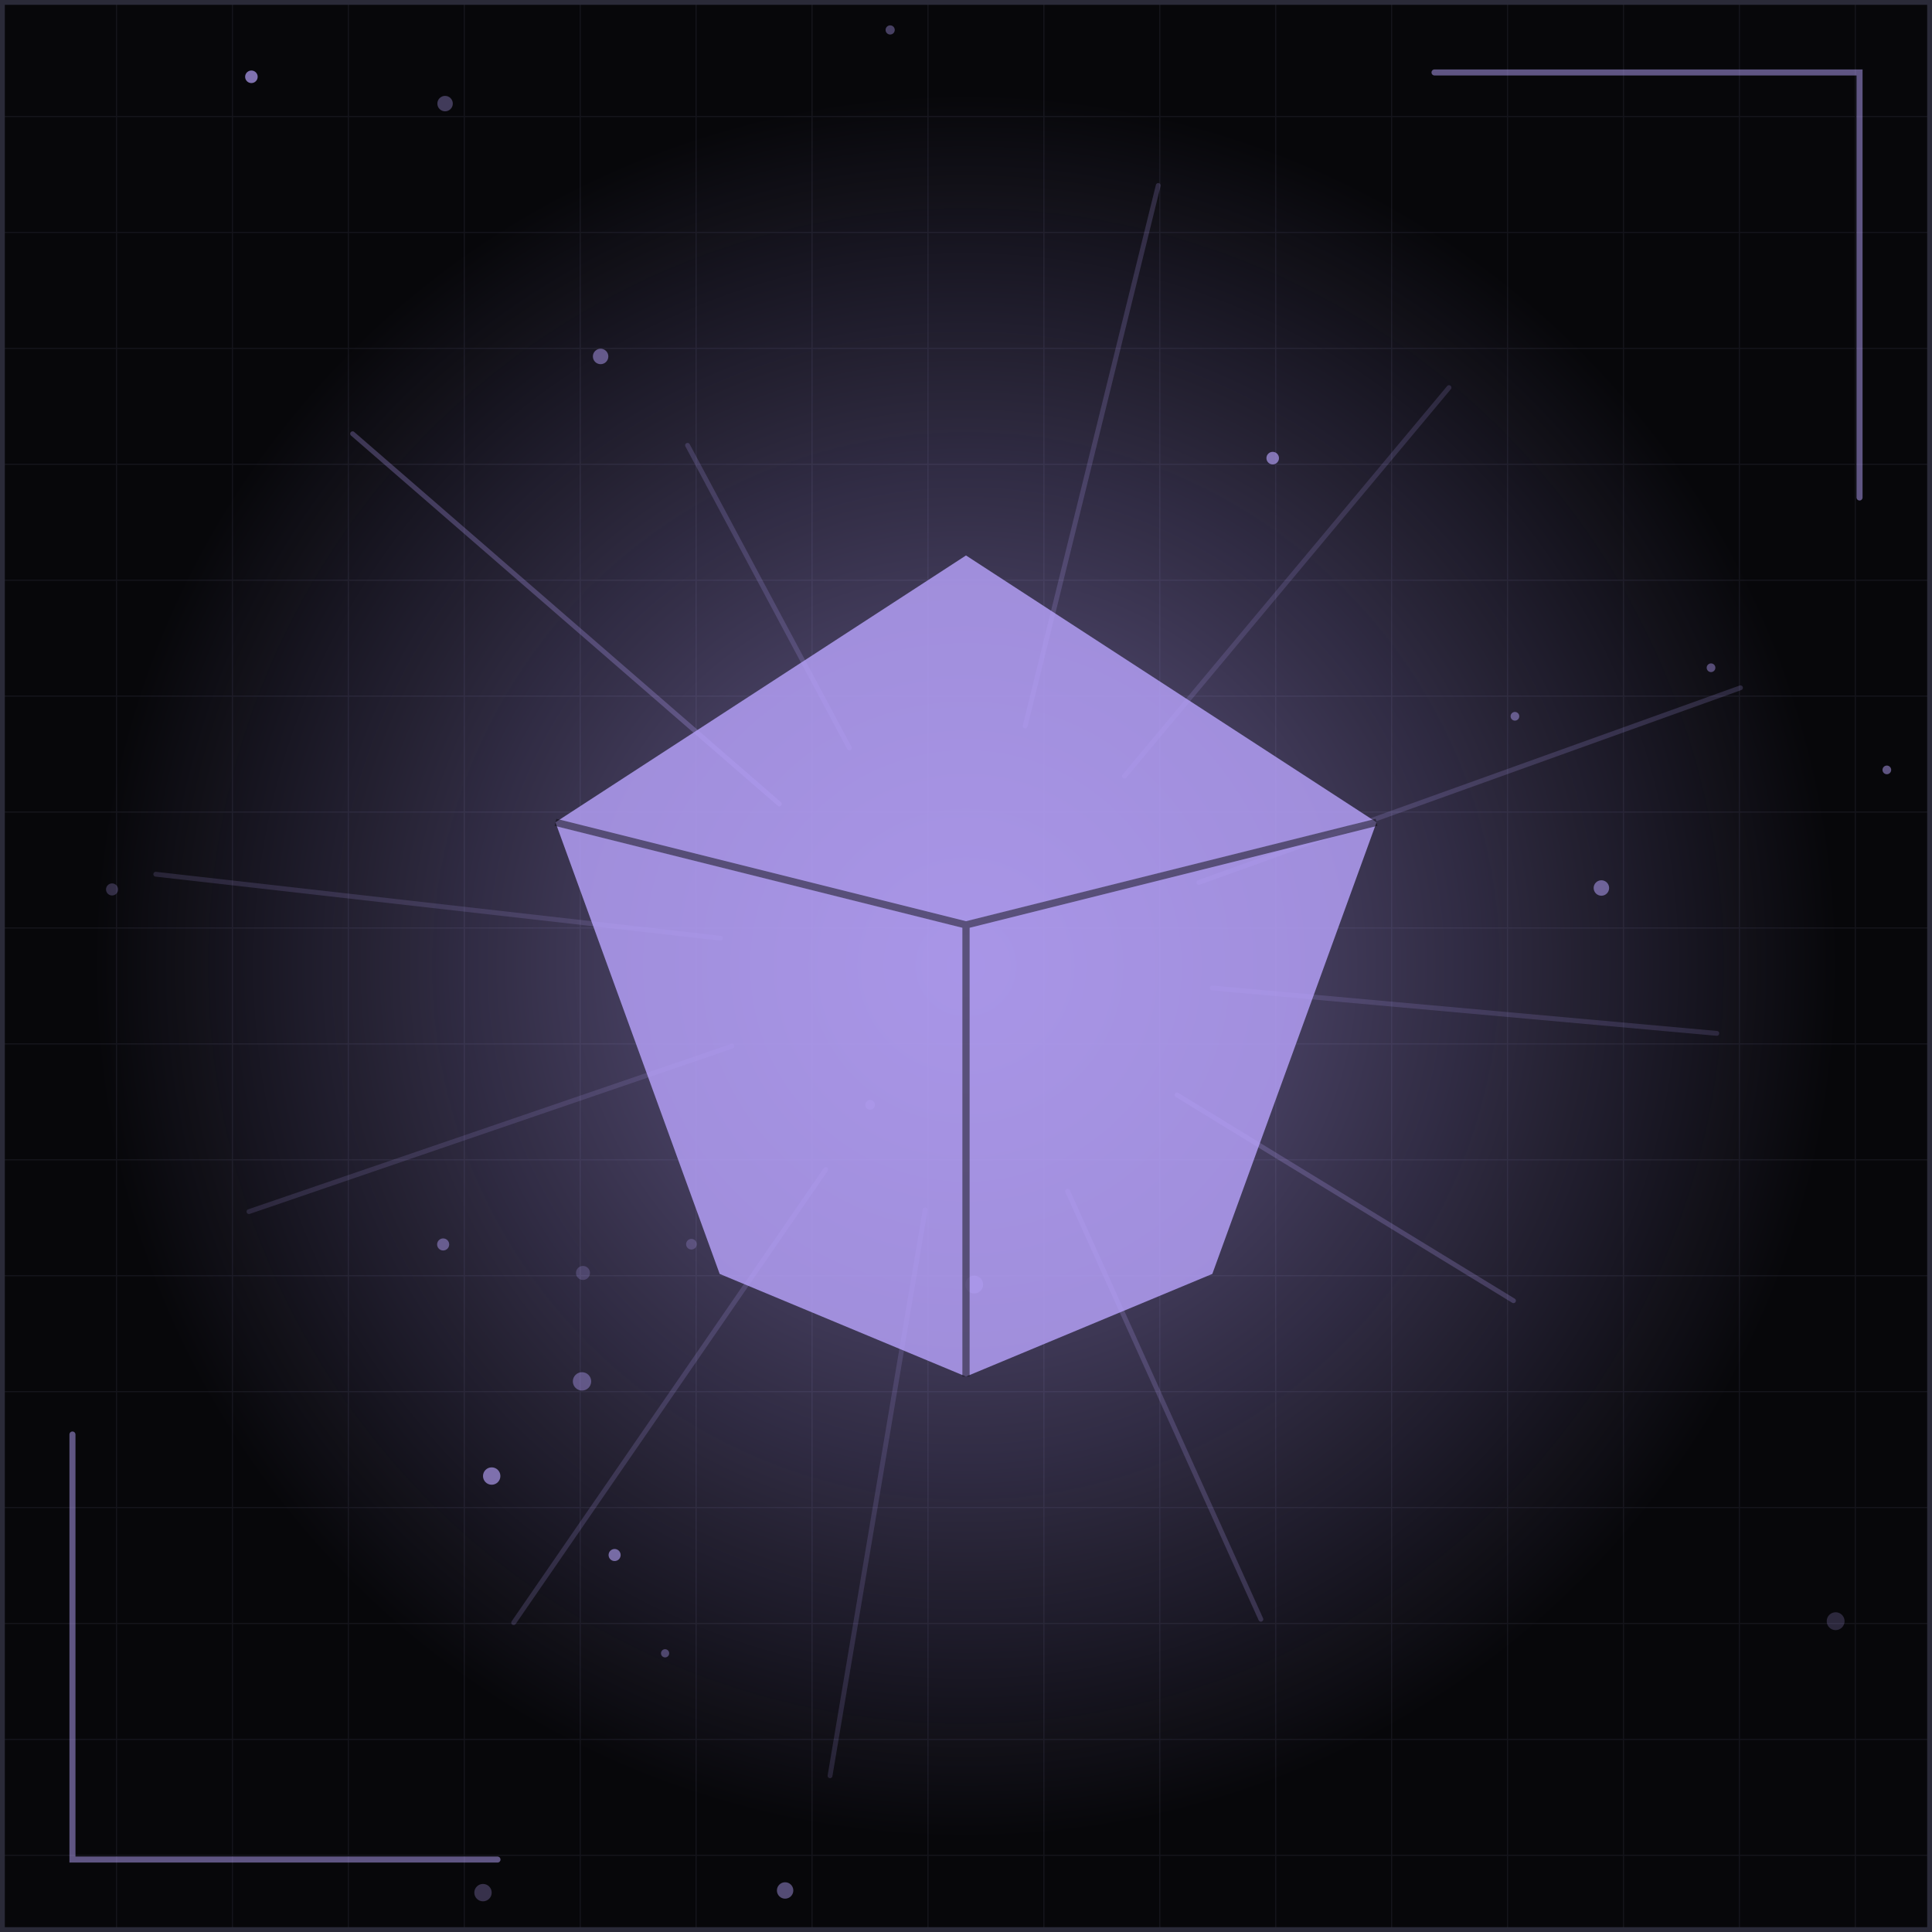
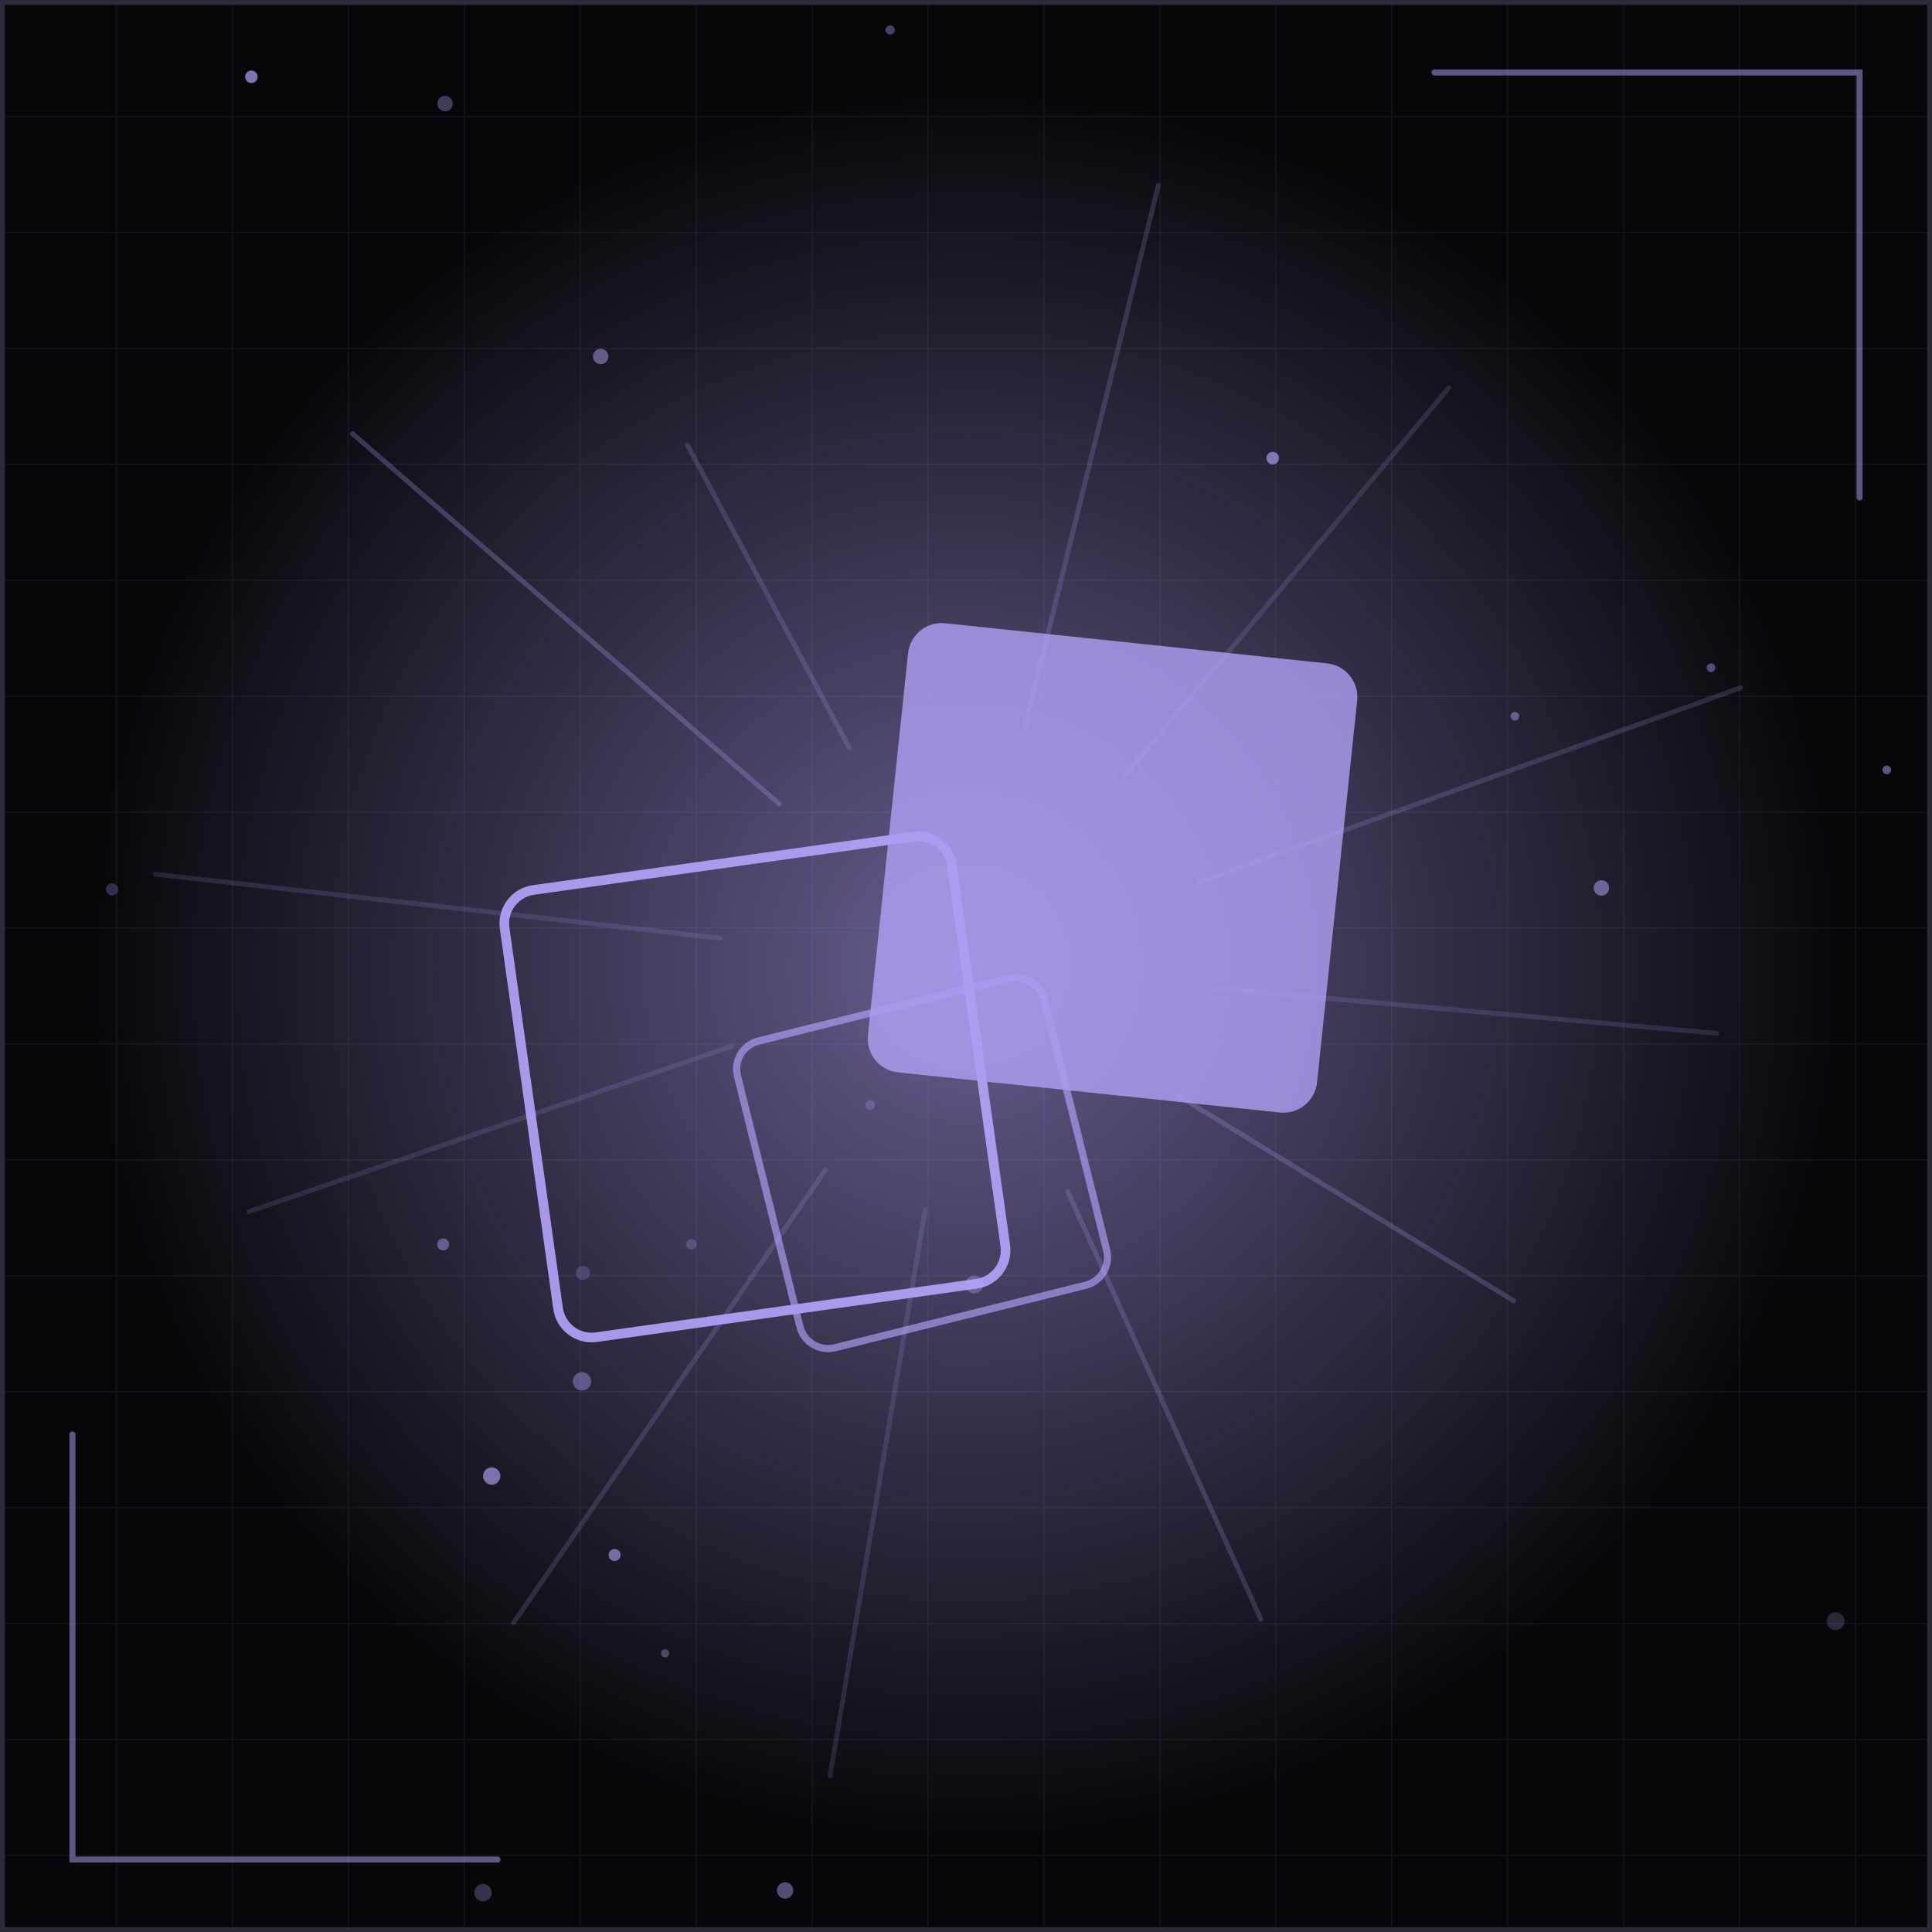
<svg xmlns="http://www.w3.org/2000/svg" width="800" height="800" viewBox="0 0 800 800">
  <rect width="800" height="800" fill="#07070a" />
  <defs>
    <pattern id="grid" width="48" height="48" patternUnits="userSpaceOnUse">
      <path d="M 48 0 L 0 0 0 48" fill="none" stroke="#2a2a38" stroke-width="1" opacity="0.35" />
    </pattern>
  </defs>
  <rect width="800" height="800" fill="url(#grid)" />
  <defs>
    <radialGradient id="glow1" cx="50%" cy="50%" r="50%">
      <stop offset="0%" stop-color="#b7a3fc" stop-opacity="0.55" />
      <stop offset="100%" stop-color="#b7a3fc" stop-opacity="0" />
    </radialGradient>
  </defs>
  <circle cx="400" cy="400" r="360" fill="url(#glow1)" />
  <g opacity="0.4" stroke="#b7a3fc" stroke-width="2" stroke-linecap="round">
    <line x1="502.0" y1="409.1" x2="710.9" y2="427.9" opacity="0.39" />
    <line x1="487.4" y1="453.4" x2="626.7" y2="538.6" opacity="0.57" />
    <line x1="442.1" y1="493.3" x2="522.1" y2="670.5" opacity="0.50" />
    <line x1="383.1" y1="501.0" x2="343.7" y2="735.3" opacity="0.39" />
    <line x1="341.9" y1="484.3" x2="212.7" y2="671.9" opacity="0.44" />
    <line x1="303.1" y1="433.2" x2="103.1" y2="501.7" opacity="0.37" />
    <line x1="298.3" y1="388.5" x2="64.5" y2="362.0" opacity="0.38" />
    <line x1="322.7" y1="332.9" x2="146.0" y2="179.6" opacity="0.68" />
    <line x1="351.7" y1="309.7" x2="284.7" y2="184.4" opacity="0.47" />
    <line x1="424.5" y1="300.6" x2="479.6" y2="76.8" opacity="0.48" />
    <line x1="465.6" y1="321.4" x2="600.0" y2="160.5" opacity="0.40" />
    <line x1="496.4" y1="365.4" x2="720.7" y2="284.8" opacity="0.45" />
  </g>
  <circle cx="286.3" cy="515.2" r="2.2" fill="#b7a3fc" opacity="0.25" />
  <circle cx="183.5" cy="515.3" r="2.5" fill="#b7a3fc" opacity="0.45" />
  <circle cx="403.4" cy="531.9" r="3.7" fill="#b7a3fc" opacity="0.34" />
  <circle cx="254.5" cy="643.9" r="2.5" fill="#b7a3fc" opacity="0.59" />
  <circle cx="527.0" cy="189.7" r="2.6" fill="#b7a3fc" opacity="0.64" />
  <circle cx="203.6" cy="611.2" r="3.6" fill="#b7a3fc" opacity="0.63" />
  <circle cx="104.1" cy="31.8" r="2.6" fill="#b7a3fc" opacity="0.68" />
  <circle cx="663.1" cy="367.7" r="3.2" fill="#b7a3fc" opacity="0.52" />
  <circle cx="241.0" cy="572.0" r="3.8" fill="#b7a3fc" opacity="0.40" />
  <circle cx="368.6" cy="12.4" r="1.9" fill="#b7a3fc" opacity="0.37" />
  <circle cx="325.1" cy="782.8" r="3.4" fill="#b7a3fc" opacity="0.44" />
  <circle cx="248.7" cy="147.6" r="3.2" fill="#b7a3fc" opacity="0.48" />
  <circle cx="781.3" cy="318.8" r="1.8" fill="#b7a3fc" opacity="0.49" />
  <circle cx="46.4" cy="368.3" r="2.5" fill="#b7a3fc" opacity="0.24" />
  <circle cx="760.1" cy="671.3" r="3.7" fill="#b7a3fc" opacity="0.21" />
  <circle cx="275.4" cy="684.6" r="1.7" fill="#b7a3fc" opacity="0.36" />
  <circle cx="360.3" cy="457.5" r="2.0" fill="#b7a3fc" opacity="0.24" />
  <circle cx="708.5" cy="276.5" r="1.8" fill="#b7a3fc" opacity="0.42" />
  <circle cx="184.3" cy="42.9" r="3.2" fill="#b7a3fc" opacity="0.33" />
  <circle cx="200.0" cy="783.7" r="3.6" fill="#b7a3fc" opacity="0.27" />
  <circle cx="627.3" cy="296.6" r="1.8" fill="#b7a3fc" opacity="0.45" />
  <circle cx="241.4" cy="527.1" r="2.9" fill="#b7a3fc" opacity="0.22" />
-   <g transform="translate(400 400)" opacity="0.95">
-     <path d="M -170 -59.5 L 0 -170 L 170 -59.5 L 102 127.5 L 0 170 L -102 127.5 Z" fill="#b7a3fc" opacity="0.85" />
-     <path d="M -170 -59.5 L 0 -17 L 170 -59.5 M 0 -17 L 0 170" fill="none" stroke="#07070a" stroke-width="3" opacity="0.5" />
+   <g transform="translate(400 400)" opacity="0.9">
+     <rect x="-187" y="-56.1" width="187" height="187" rx="14" fill="none" stroke="#b7a3fc" stroke-width="4" transform="rotate(-8)" />
+     <rect x="-37.4" y="-140.25" width="187" height="187" rx="14" fill="#b7a3fc" opacity="0.85" transform="rotate(6)" />
+     <rect x="-102.85" y="9.35" width="130.9" height="130.9" rx="12" fill="none" stroke="#b7a3fc" stroke-width="3" opacity="0.7" transform="rotate(-14)" />
  </g>
  <g opacity="0.5" stroke="#b7a3fc" stroke-width="2.5" stroke-linecap="round">
    <path d="M 594 30 L 770 30 L 770 206" fill="none" />
    <path d="M 30 594 L 30 770 L 206 770" fill="none" />
  </g>
  <rect x="1" y="1" width="798" height="798" fill="none" stroke="#2a2a38" stroke-width="2" />
</svg>
